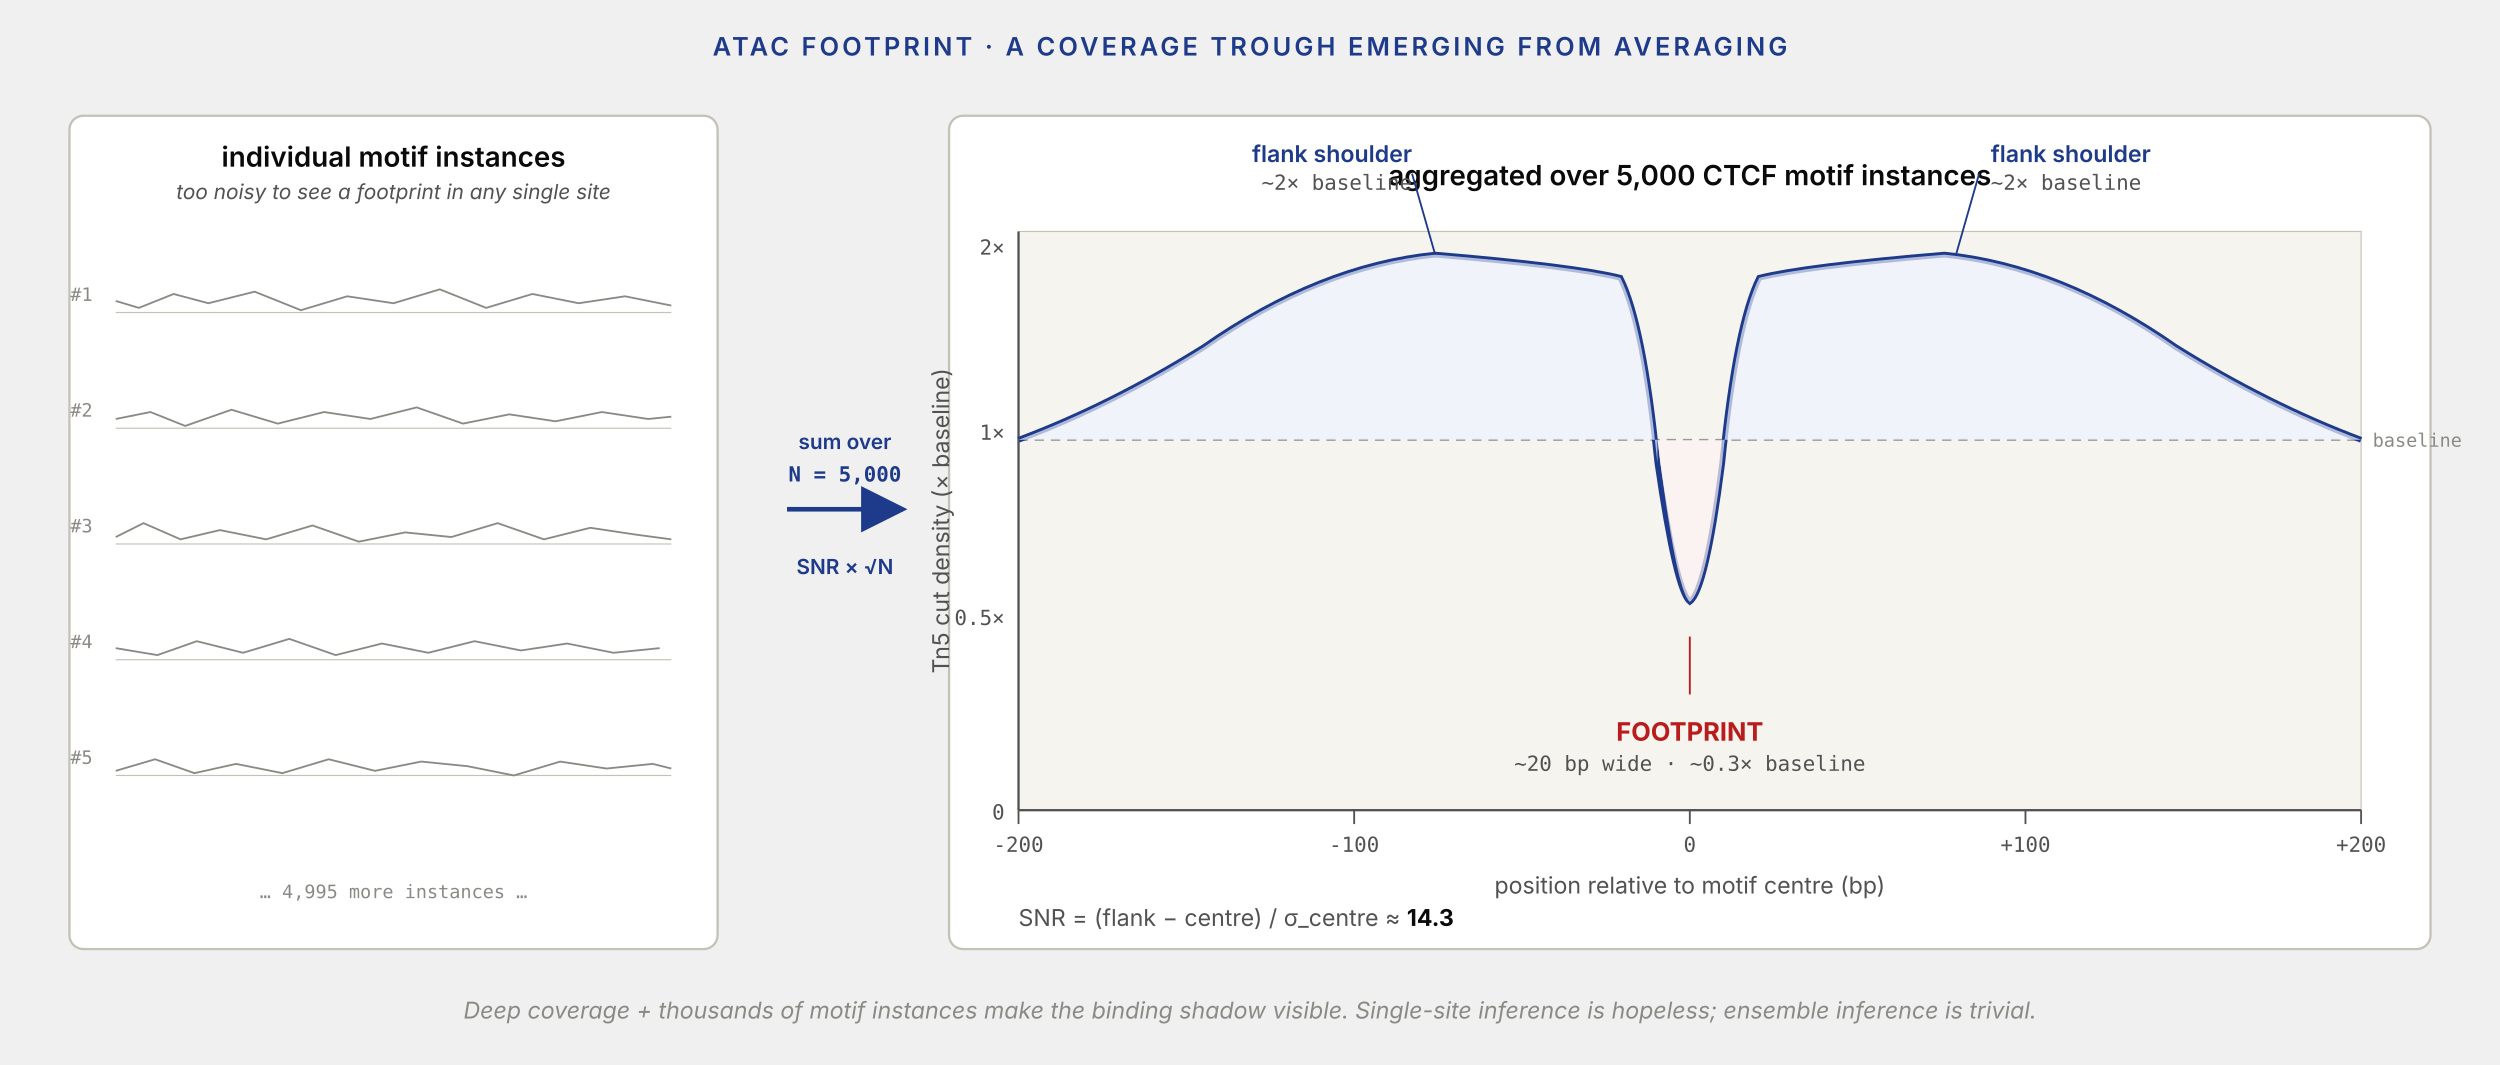
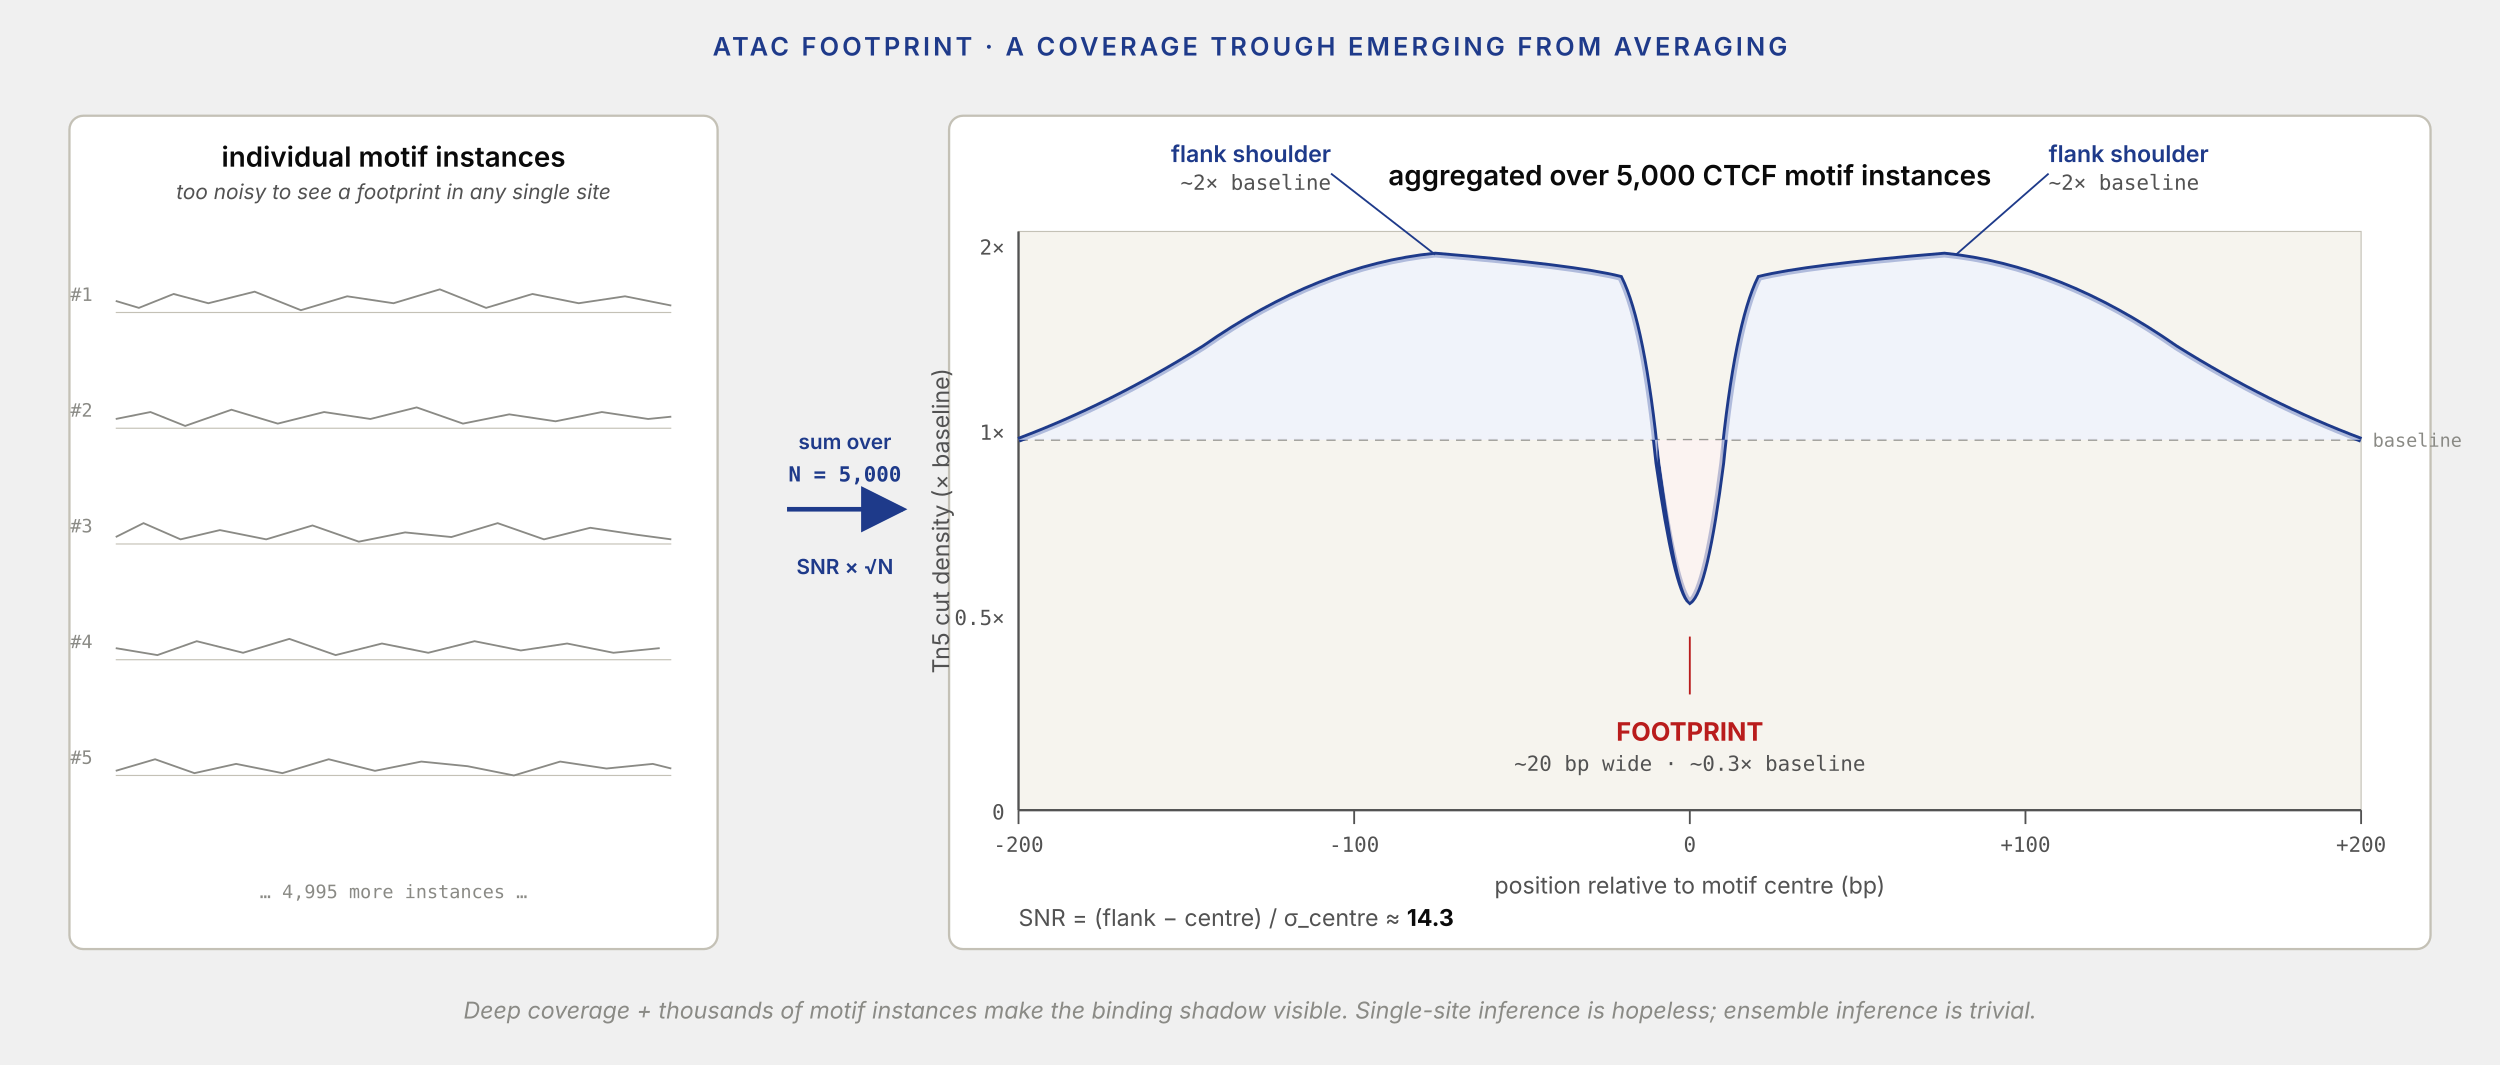
<svg xmlns="http://www.w3.org/2000/svg" viewBox="0 0 1080 460" role="img" aria-labelledby="t d">
  <defs>
    <marker id="arr-cobalt" markerWidth="10" markerHeight="10" refX="9" refY="5" orient="auto">
      <path d="M 0 0 L 10 5 L 0 10 z" fill="#1e3a8a" />
    </marker>
  </defs>
  <text x="540" y="24" text-anchor="middle" font-family="Inter, sans-serif" font-size="11" font-weight="600" fill="#1e3a8a" letter-spacing="0.12em">ATAC FOOTPRINT · A COVERAGE TROUGH EMERGING FROM AVERAGING</text>
  <g>
    <rect x="30" y="50" width="280" height="360" rx="6" fill="#ffffff" stroke="#c4c1b6" />
    <text x="170" y="72" text-anchor="middle" font-family="Inter, sans-serif" font-size="12" font-weight="600" fill="#0a0a0a">individual motif instances</text>
    <text x="170" y="86" text-anchor="middle" font-family="Inter, sans-serif" font-size="9" fill="#525252" font-style="italic">too noisy to see a footprint in any single site</text>
    <g>
      <line x1="50" y1="135" x2="290" y2="135" stroke="#c4c1b6" stroke-width="0.5" />
      <path d="M 50 130 L 60 133 L 75 127 L 90 131 L 110 126 L 130 134 L 150 128 L 170 131 L 190 125 L 210 133 L 230 127 L 250 131 L 270 128 L 290 132" fill="none" stroke="#8a8a85" stroke-width="0.8" />
      <text x="40" y="130" text-anchor="end" font-family="JetBrains Mono, monospace" font-size="8" fill="#8a8a85">#1</text>
      <line x1="50" y1="185" x2="290" y2="185" stroke="#c4c1b6" stroke-width="0.5" />
      <path d="M 50 181 L 65 178 L 80 184 L 100 177 L 120 183 L 140 178 L 160 181 L 180 176 L 200 183 L 220 179 L 240 182 L 260 178 L 280 181 L 290 180" fill="none" stroke="#8a8a85" stroke-width="0.8" />
      <text x="40" y="180" text-anchor="end" font-family="JetBrains Mono, monospace" font-size="8" fill="#8a8a85">#2</text>
      <line x1="50" y1="235" x2="290" y2="235" stroke="#c4c1b6" stroke-width="0.5" />
      <path d="M 50 232 L 62 226 L 78 233 L 95 229 L 115 233 L 135 227 L 155 234 L 175 230 L 195 232 L 215 226 L 235 233 L 255 228 L 275 231 L 290 233" fill="none" stroke="#8a8a85" stroke-width="0.8" />
      <text x="40" y="230" text-anchor="end" font-family="JetBrains Mono, monospace" font-size="8" fill="#8a8a85">#3</text>
      <line x1="50" y1="285" x2="290" y2="285" stroke="#c4c1b6" stroke-width="0.5" />
      <path d="M 50 280 L 68 283 L 85 277 L 105 282 L 125 276 L 145 283 L 165 278 L 185 282 L 205 277 L 225 281 L 245 278 L 265 282 L 285 280" fill="none" stroke="#8a8a85" stroke-width="0.8" />
      <text x="40" y="280" text-anchor="end" font-family="JetBrains Mono, monospace" font-size="8" fill="#8a8a85">#4</text>
      <line x1="50" y1="335" x2="290" y2="335" stroke="#c4c1b6" stroke-width="0.5" />
      <path d="M 50 333 L 67 328 L 84 334 L 102 330 L 122 334 L 142 328 L 162 333 L 182 329 L 202 331 L 222 335 L 242 329 L 262 332 L 282 330 L 290 332" fill="none" stroke="#8a8a85" stroke-width="0.8" />
      <text x="40" y="330" text-anchor="end" font-family="JetBrains Mono, monospace" font-size="8" fill="#8a8a85">#5</text>
    </g>
    <text x="170" y="388" text-anchor="middle" font-family="JetBrains Mono, monospace" font-size="8" fill="#8a8a85">… 4,995 more instances …</text>
  </g>
  <g transform="translate(340 220)">
    <line x1="0" y1="0" x2="50" y2="0" stroke="#1e3a8a" stroke-width="2" marker-end="url(#arr-cobalt)" />
    <text x="25" y="-26" text-anchor="middle" font-family="Inter, sans-serif" font-size="9" fill="#1e3a8a" font-weight="600">sum over</text>
    <text x="25" y="-12" text-anchor="middle" font-family="JetBrains Mono, monospace" font-size="9" fill="#1e3a8a" font-weight="700">N = 5,000</text>
    <text x="25" y="28" text-anchor="middle" font-family="Inter, sans-serif" font-size="9" fill="#1e3a8a" font-weight="600">SNR × √N</text>
  </g>
  <g>
    <rect x="410" y="50" width="640" height="360" rx="6" fill="#ffffff" stroke="#c4c1b6" />
    <text x="730" y="80" text-anchor="middle" font-family="Inter, sans-serif" font-size="12" font-weight="600" fill="#0a0a0a">aggregated over 5,000 CTCF motif instances</text>
    <rect x="440" y="100" width="580" height="250" fill="#f6f4ee" stroke="#c4c1b6" stroke-width="0.5" />
    <line x1="440" y1="350" x2="1020" y2="350" stroke="#525252" stroke-width="1" />
    <line x1="440" y1="100" x2="440" y2="350" stroke="#525252" stroke-width="1" />
    <g stroke="#525252" stroke-width="0.8">
      <line x1="440" y1="350" x2="440" y2="356" />
      <line x1="585" y1="350" x2="585" y2="356" />
      <line x1="730" y1="350" x2="730" y2="356" />
      <line x1="875" y1="350" x2="875" y2="356" />
      <line x1="1020" y1="350" x2="1020" y2="356" />
    </g>
    <g font-family="JetBrains Mono, monospace" font-size="9" fill="#525252" text-anchor="middle">
      <text x="440" y="368">-200</text>
      <text x="585" y="368">-100</text>
      <text x="730" y="368">0</text>
      <text x="875" y="368">+100</text>
      <text x="1020" y="368">+200</text>
    </g>
    <text x="730" y="386" text-anchor="middle" font-family="Inter, sans-serif" font-size="10" fill="#525252">position relative to motif centre (bp)</text>
    <g font-family="JetBrains Mono, monospace" font-size="9" fill="#525252" text-anchor="end">
      <text x="434" y="354">0</text>
      <text x="434" y="270">0.5×</text>
      <text x="434" y="190">1×</text>
      <text x="434" y="110">2×</text>
    </g>
    <text x="410" y="225" text-anchor="middle" font-family="Inter, sans-serif" font-size="10" fill="#525252" transform="rotate(-90 410 225)">Tn5 cut density (× baseline)</text>
    <line x1="440" y1="190" x2="1020" y2="190" stroke="#8a8a85" stroke-width="0.8" stroke-dasharray="4 3" />
    <text x="1025" y="193" font-family="JetBrains Mono, monospace" font-size="8" fill="#8a8a85">baseline</text>
    <path d="M 440 190 Q 480 175, 520 150 Q 570 115, 620 110 Q 680 115, 700 120 Q 710 140, 716 200 Q 724 255, 730 260 Q 737 255, 744 200 Q 750 140, 760 120 Q 780 115, 840 110 Q 890 115, 940 150 Q 980 175, 1020 190" fill="none" stroke="#1e3a8a" stroke-width="2.5" />
    <path d="M 440 190 Q 480 175, 520 150 Q 570 115, 620 110 Q 680 115, 700 120 Q 710 140, 716 200 L 716 190 L 440 190 Z" fill="#eef2ff" fill-opacity="0.7" />
    <path d="M 744 190 L 744 200 Q 750 140, 760 120 Q 780 115, 840 110 Q 890 115, 940 150 Q 980 175, 1020 190 L 1020 190 Z" fill="#eef2ff" fill-opacity="0.7" />
    <path d="M 716 190 Q 724 255, 730 260 Q 737 255, 744 200 L 744 190 L 716 190 Z" fill="#fef2f2" fill-opacity="0.7" />
    <g>
-       <line x1="610" y1="75" x2="620" y2="110" stroke="#1e3a8a" stroke-width="0.8" />
-       <text x="610" y="70" text-anchor="end" font-family="Inter, sans-serif" font-size="10" fill="#1e3a8a" font-weight="600">flank shoulder</text>
-       <text x="610" y="82" text-anchor="end" font-family="JetBrains Mono, monospace" font-size="9" fill="#525252">~2× baseline</text>
-       <line x1="855" y1="75" x2="845" y2="110" stroke="#1e3a8a" stroke-width="0.8" />
-       <text x="860" y="70" font-family="Inter, sans-serif" font-size="10" fill="#1e3a8a" font-weight="600">flank shoulder</text>
-       <text x="860" y="82" font-family="JetBrains Mono, monospace" font-size="9" fill="#525252">~2× baseline</text>
+       <line x1="575" y1="75" x2="620" y2="110" stroke="#1e3a8a" stroke-width="0.8" />
+       <text x="575" y="70" text-anchor="end" font-family="Inter, sans-serif" font-size="10" fill="#1e3a8a" font-weight="600">flank shoulder</text>
+       <text x="575" y="82" text-anchor="end" font-family="JetBrains Mono, monospace" font-size="9" fill="#525252">~2× baseline</text>
+       <line x1="885" y1="75" x2="845" y2="110" stroke="#1e3a8a" stroke-width="0.8" />
+       <text x="885" y="70" font-family="Inter, sans-serif" font-size="10" fill="#1e3a8a" font-weight="600">flank shoulder</text>
+       <text x="885" y="82" font-family="JetBrains Mono, monospace" font-size="9" fill="#525252">~2× baseline</text>
      <line x1="730" y1="300" x2="730" y2="275" stroke="#b91c1c" stroke-width="0.8" />
      <text x="730" y="320" text-anchor="middle" font-family="Inter, sans-serif" font-size="11" fill="#b91c1c" font-weight="700">FOOTPRINT</text>
      <text x="730" y="333" text-anchor="middle" font-family="JetBrains Mono, monospace" font-size="9" fill="#525252">~20 bp wide · ~0.3× baseline</text>
    </g>
    <g transform="translate(440 400)">
      <text x="0" y="0" font-family="Inter, sans-serif" font-size="10" fill="#525252">SNR = (flank − centre) / σ_centre ≈ <tspan font-weight="700" fill="#0a0a0a">14.3</tspan>
      </text>
    </g>
  </g>
  <text x="540" y="440" text-anchor="middle" font-family="Inter, sans-serif" font-size="10" fill="#8a8a85" font-style="italic">Deep coverage + thousands of motif instances make the binding shadow visible. Single-site inference is hopeless; ensemble inference is trivial.</text>
</svg>
